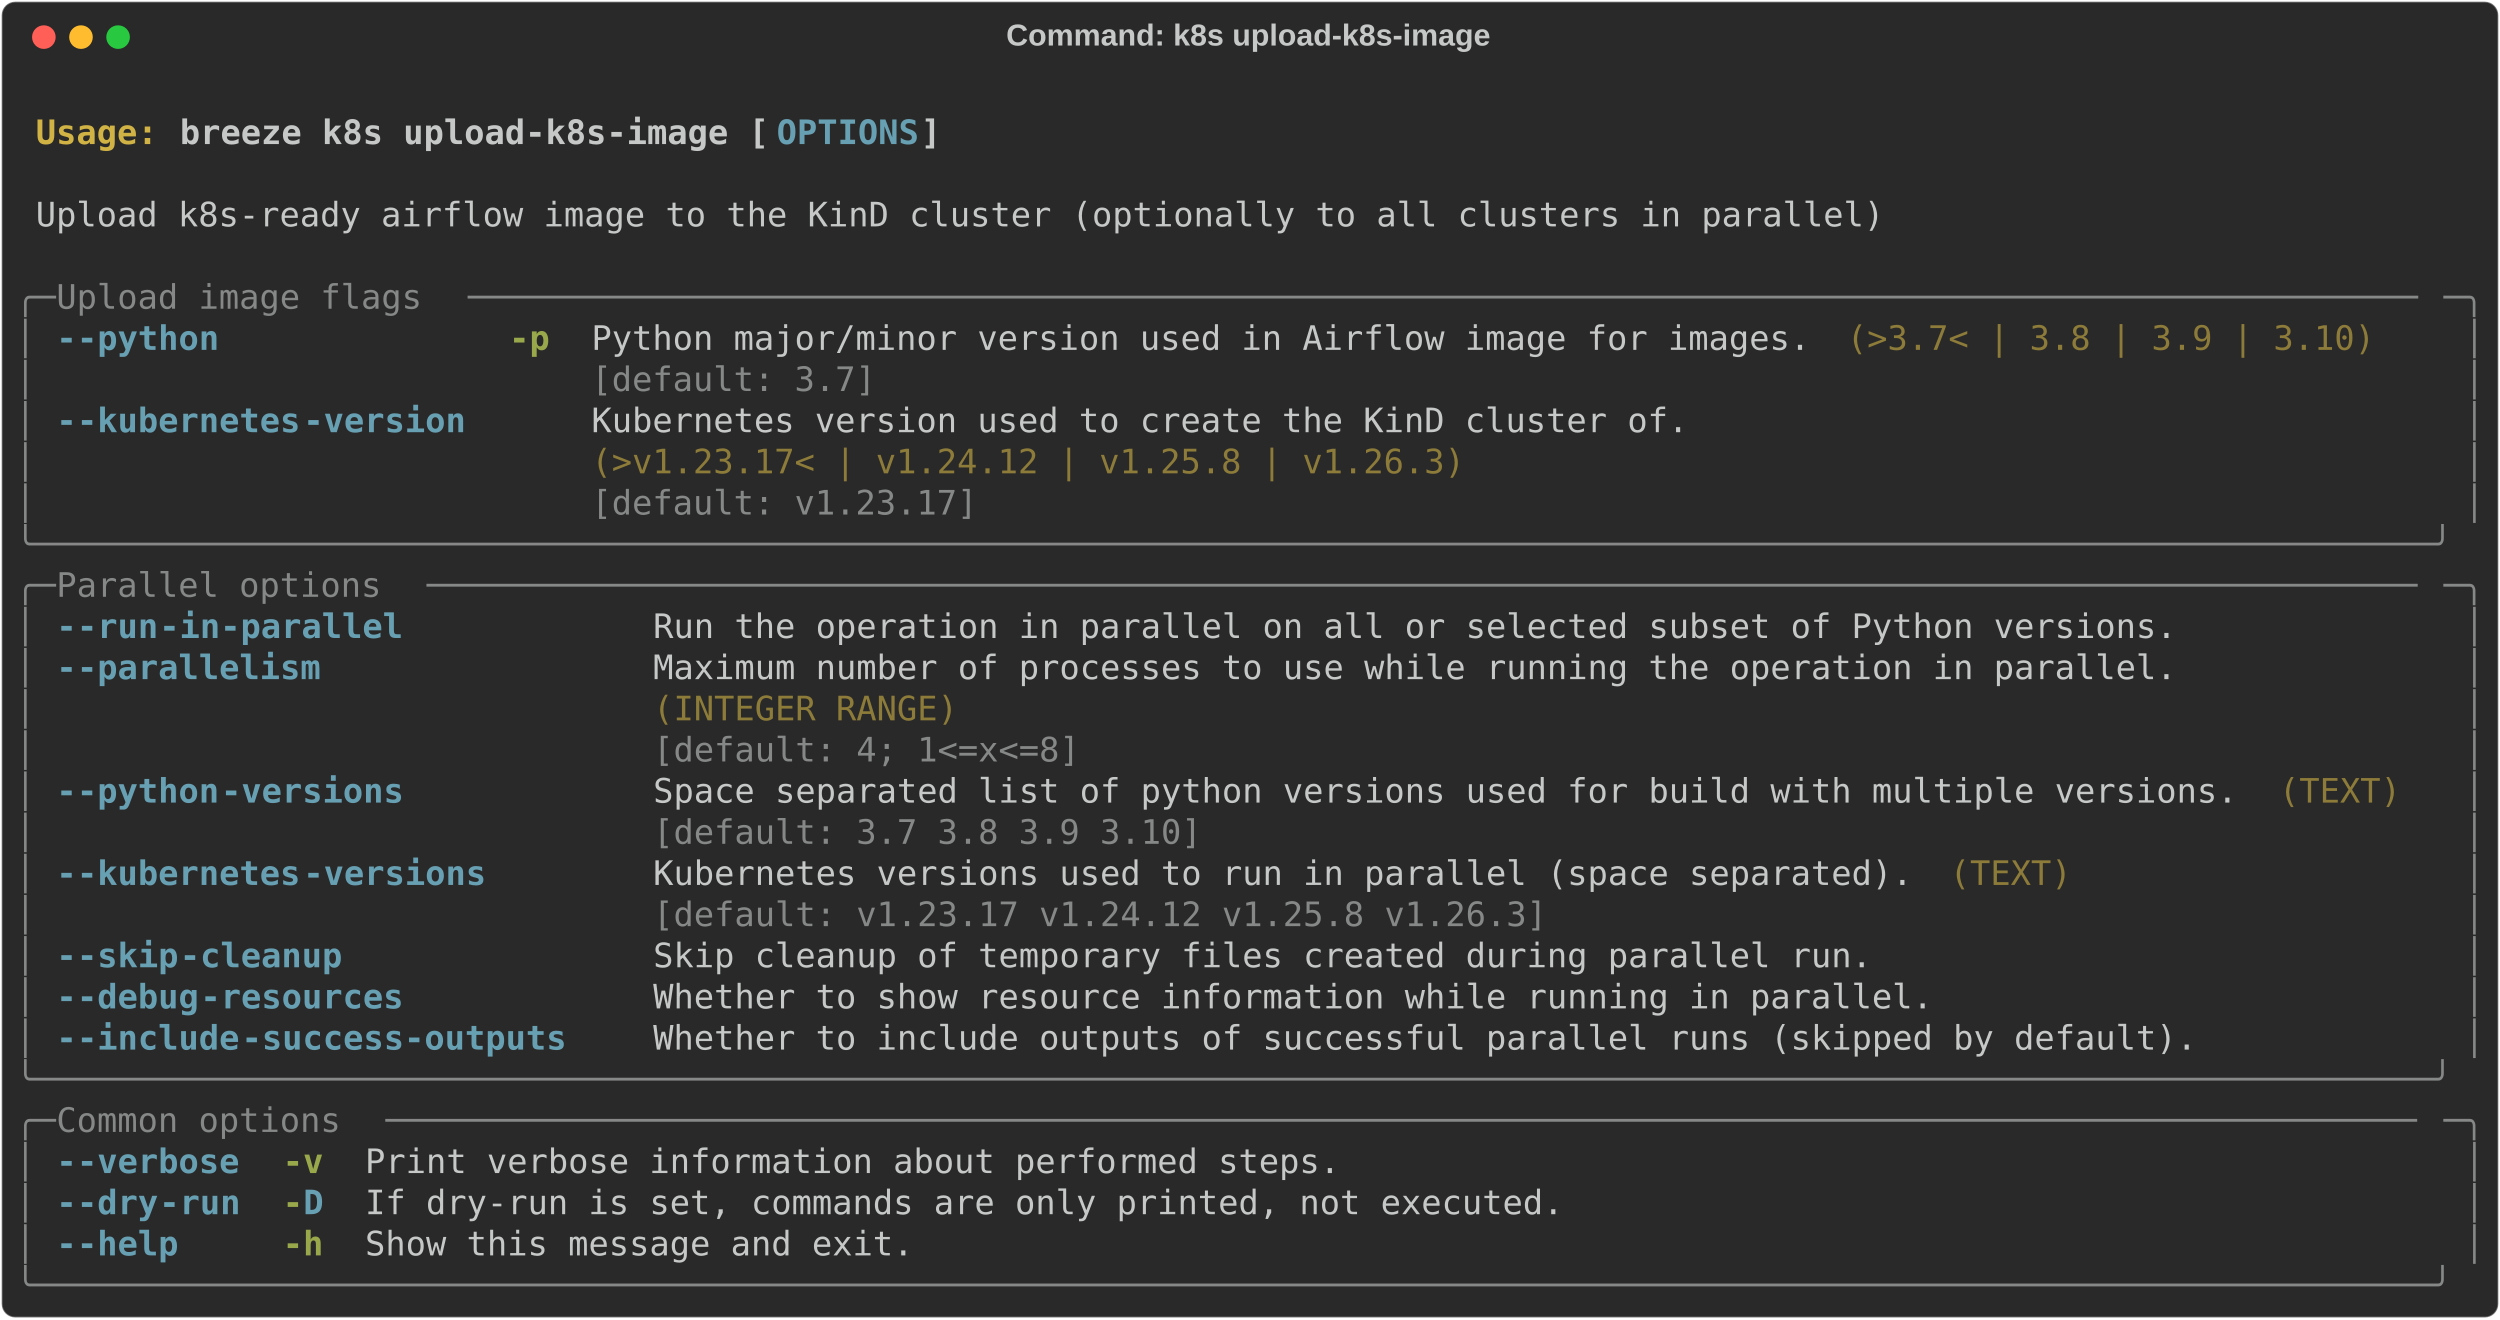
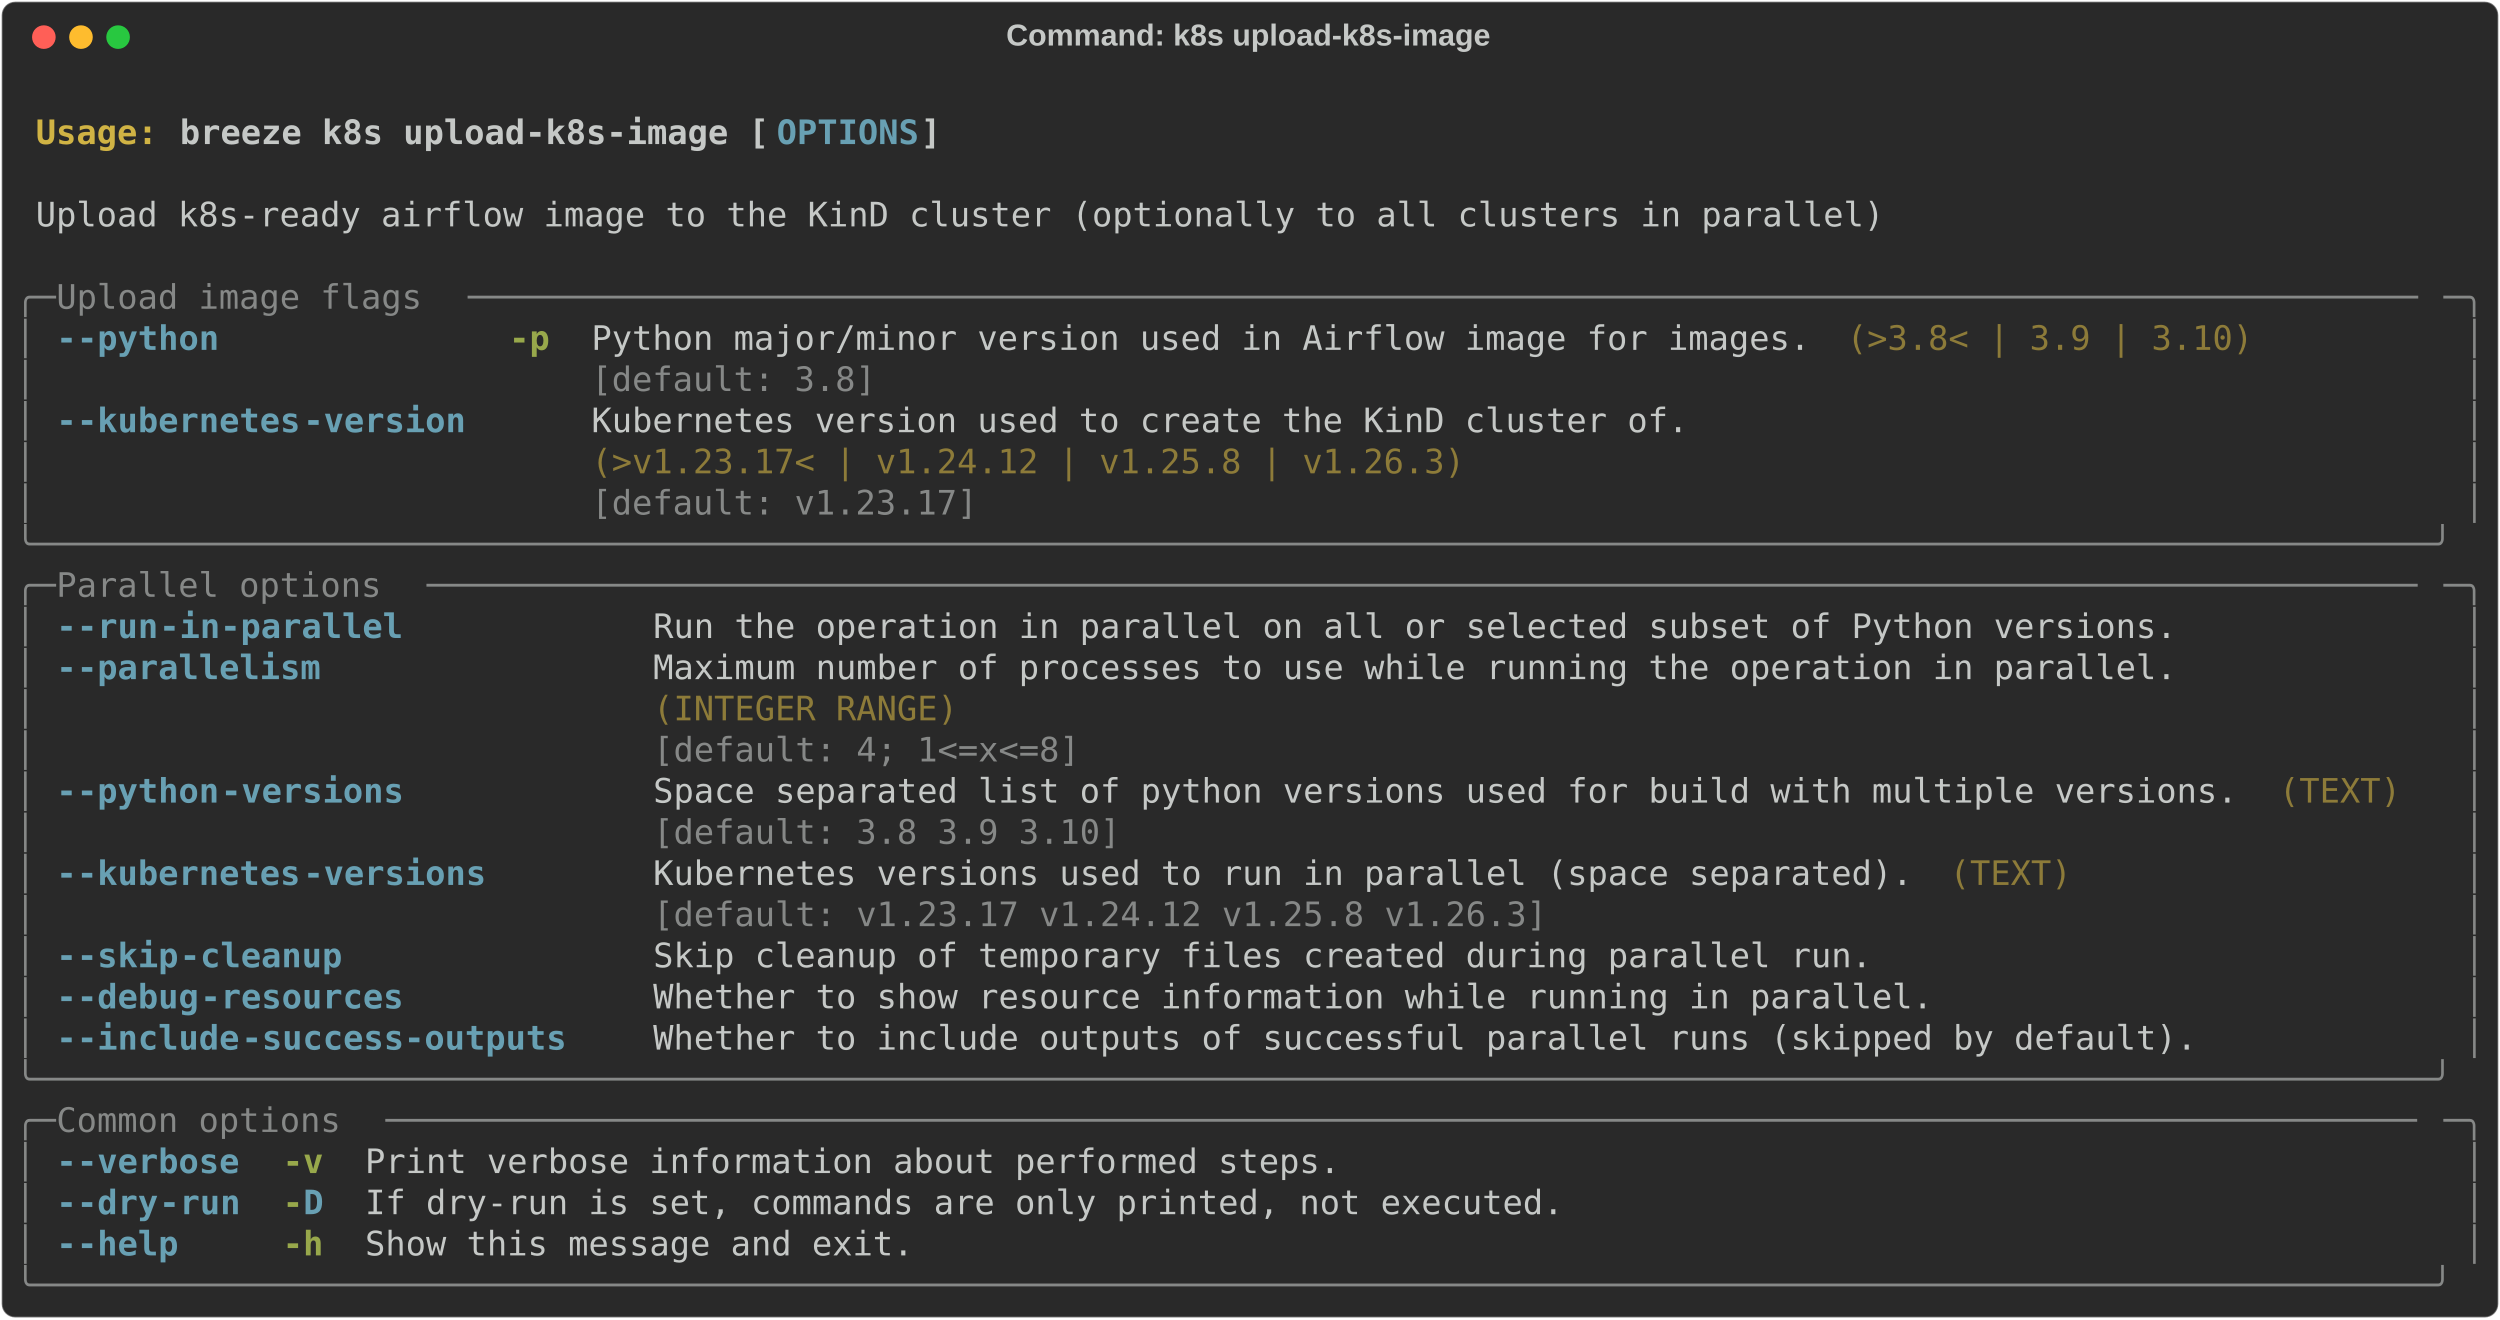
<svg xmlns="http://www.w3.org/2000/svg" class="rich-terminal" viewBox="0 0 1482 782.0">
  <style>

    @font-face {
        font-family: "Fira Code";
        src: local("FiraCode-Regular"),
                url("https://cdnjs.cloudflare.com/ajax/libs/firacode/6.2.0/woff2/FiraCode-Regular.woff2") format("woff2"),
                url("https://cdnjs.cloudflare.com/ajax/libs/firacode/6.2.0/woff/FiraCode-Regular.woff") format("woff");
        font-style: normal;
        font-weight: 400;
    }
    @font-face {
        font-family: "Fira Code";
        src: local("FiraCode-Bold"),
                url("https://cdnjs.cloudflare.com/ajax/libs/firacode/6.2.0/woff2/FiraCode-Bold.woff2") format("woff2"),
                url("https://cdnjs.cloudflare.com/ajax/libs/firacode/6.2.0/woff/FiraCode-Bold.woff") format("woff");
        font-style: bold;
        font-weight: 700;
    }

    .breeze-k8s-upload-k8s-image-matrix {
        font-family: Fira Code, monospace;
        font-size: 20px;
        line-height: 24.4px;
        font-variant-east-asian: full-width;
    }

    .breeze-k8s-upload-k8s-image-title {
        font-size: 18px;
        font-weight: bold;
        font-family: arial;
    }

    .breeze-k8s-upload-k8s-image-r1 { fill: #c5c8c6;font-weight: bold }
.breeze-k8s-upload-k8s-image-r2 { fill: #c5c8c6 }
.breeze-k8s-upload-k8s-image-r3 { fill: #d0b344;font-weight: bold }
.breeze-k8s-upload-k8s-image-r4 { fill: #68a0b3;font-weight: bold }
.breeze-k8s-upload-k8s-image-r5 { fill: #868887 }
.breeze-k8s-upload-k8s-image-r6 { fill: #98a84b;font-weight: bold }
.breeze-k8s-upload-k8s-image-r7 { fill: #8d7b39 }
    </style>
  <defs>
    <clipPath id="breeze-k8s-upload-k8s-image-clip-terminal">
      <rect x="0" y="0" width="1463.0" height="731.0" />
    </clipPath>
    <clipPath id="breeze-k8s-upload-k8s-image-line-0">
      <rect x="0" y="1.5" width="1464" height="24.65" />
    </clipPath>
    <clipPath id="breeze-k8s-upload-k8s-image-line-1">
      <rect x="0" y="25.9" width="1464" height="24.65" />
    </clipPath>
    <clipPath id="breeze-k8s-upload-k8s-image-line-2">
      <rect x="0" y="50.3" width="1464" height="24.65" />
    </clipPath>
    <clipPath id="breeze-k8s-upload-k8s-image-line-3">
      <rect x="0" y="74.7" width="1464" height="24.65" />
    </clipPath>
    <clipPath id="breeze-k8s-upload-k8s-image-line-4">
      <rect x="0" y="99.1" width="1464" height="24.65" />
    </clipPath>
    <clipPath id="breeze-k8s-upload-k8s-image-line-5">
      <rect x="0" y="123.5" width="1464" height="24.65" />
    </clipPath>
    <clipPath id="breeze-k8s-upload-k8s-image-line-6">
      <rect x="0" y="147.9" width="1464" height="24.65" />
    </clipPath>
    <clipPath id="breeze-k8s-upload-k8s-image-line-7">
      <rect x="0" y="172.3" width="1464" height="24.65" />
    </clipPath>
    <clipPath id="breeze-k8s-upload-k8s-image-line-8">
      <rect x="0" y="196.7" width="1464" height="24.65" />
    </clipPath>
    <clipPath id="breeze-k8s-upload-k8s-image-line-9">
      <rect x="0" y="221.1" width="1464" height="24.65" />
    </clipPath>
    <clipPath id="breeze-k8s-upload-k8s-image-line-10">
      <rect x="0" y="245.5" width="1464" height="24.65" />
    </clipPath>
    <clipPath id="breeze-k8s-upload-k8s-image-line-11">
      <rect x="0" y="269.9" width="1464" height="24.65" />
    </clipPath>
    <clipPath id="breeze-k8s-upload-k8s-image-line-12">
      <rect x="0" y="294.3" width="1464" height="24.65" />
    </clipPath>
    <clipPath id="breeze-k8s-upload-k8s-image-line-13">
      <rect x="0" y="318.7" width="1464" height="24.65" />
    </clipPath>
    <clipPath id="breeze-k8s-upload-k8s-image-line-14">
      <rect x="0" y="343.1" width="1464" height="24.65" />
    </clipPath>
    <clipPath id="breeze-k8s-upload-k8s-image-line-15">
      <rect x="0" y="367.5" width="1464" height="24.65" />
    </clipPath>
    <clipPath id="breeze-k8s-upload-k8s-image-line-16">
      <rect x="0" y="391.9" width="1464" height="24.65" />
    </clipPath>
    <clipPath id="breeze-k8s-upload-k8s-image-line-17">
      <rect x="0" y="416.3" width="1464" height="24.65" />
    </clipPath>
    <clipPath id="breeze-k8s-upload-k8s-image-line-18">
      <rect x="0" y="440.7" width="1464" height="24.65" />
    </clipPath>
    <clipPath id="breeze-k8s-upload-k8s-image-line-19">
      <rect x="0" y="465.1" width="1464" height="24.65" />
    </clipPath>
    <clipPath id="breeze-k8s-upload-k8s-image-line-20">
      <rect x="0" y="489.5" width="1464" height="24.65" />
    </clipPath>
    <clipPath id="breeze-k8s-upload-k8s-image-line-21">
      <rect x="0" y="513.9" width="1464" height="24.65" />
    </clipPath>
    <clipPath id="breeze-k8s-upload-k8s-image-line-22">
      <rect x="0" y="538.3" width="1464" height="24.65" />
    </clipPath>
    <clipPath id="breeze-k8s-upload-k8s-image-line-23">
      <rect x="0" y="562.7" width="1464" height="24.65" />
    </clipPath>
    <clipPath id="breeze-k8s-upload-k8s-image-line-24">
      <rect x="0" y="587.1" width="1464" height="24.65" />
    </clipPath>
    <clipPath id="breeze-k8s-upload-k8s-image-line-25">
      <rect x="0" y="611.5" width="1464" height="24.65" />
    </clipPath>
    <clipPath id="breeze-k8s-upload-k8s-image-line-26">
      <rect x="0" y="635.9" width="1464" height="24.65" />
    </clipPath>
    <clipPath id="breeze-k8s-upload-k8s-image-line-27">
      <rect x="0" y="660.3" width="1464" height="24.65" />
    </clipPath>
    <clipPath id="breeze-k8s-upload-k8s-image-line-28">
      <rect x="0" y="684.7" width="1464" height="24.65" />
    </clipPath>
  </defs>
  <rect fill="#292929" stroke="rgba(255,255,255,0.35)" stroke-width="1" x="1" y="1" width="1480" height="780" rx="8" />
  <text class="breeze-k8s-upload-k8s-image-title" fill="#c5c8c6" text-anchor="middle" x="740" y="27">Command: k8s upload-k8s-image</text>
  <g transform="translate(26,22)">
    <circle cx="0" cy="0" r="7" fill="#ff5f57" />
    <circle cx="22" cy="0" r="7" fill="#febc2e" />
    <circle cx="44" cy="0" r="7" fill="#28c840" />
  </g>
  <g transform="translate(9, 41)" clip-path="url(#breeze-k8s-upload-k8s-image-clip-terminal)">
    <g class="breeze-k8s-upload-k8s-image-matrix">
      <text class="breeze-k8s-upload-k8s-image-r2" x="1464" y="20" textLength="12.2" clip-path="url(#breeze-k8s-upload-k8s-image-line-0)">
</text>
      <text class="breeze-k8s-upload-k8s-image-r3" x="12.2" y="44.4" textLength="85.4" clip-path="url(#breeze-k8s-upload-k8s-image-line-1)">Usage: </text>
      <text class="breeze-k8s-upload-k8s-image-r1" x="97.6" y="44.4" textLength="353.8" clip-path="url(#breeze-k8s-upload-k8s-image-line-1)">breeze k8s upload-k8s-image [</text>
      <text class="breeze-k8s-upload-k8s-image-r4" x="451.4" y="44.4" textLength="85.4" clip-path="url(#breeze-k8s-upload-k8s-image-line-1)">OPTIONS</text>
      <text class="breeze-k8s-upload-k8s-image-r1" x="536.8" y="44.4" textLength="12.2" clip-path="url(#breeze-k8s-upload-k8s-image-line-1)">]</text>
      <text class="breeze-k8s-upload-k8s-image-r2" x="1464" y="44.4" textLength="12.2" clip-path="url(#breeze-k8s-upload-k8s-image-line-1)">
</text>
      <text class="breeze-k8s-upload-k8s-image-r2" x="1464" y="68.8" textLength="12.2" clip-path="url(#breeze-k8s-upload-k8s-image-line-2)">
</text>
      <text class="breeze-k8s-upload-k8s-image-r2" x="12.2" y="93.2" textLength="1110.2" clip-path="url(#breeze-k8s-upload-k8s-image-line-3)">Upload k8s-ready airflow image to the KinD cluster (optionally to all clusters in parallel)</text>
      <text class="breeze-k8s-upload-k8s-image-r2" x="1464" y="93.2" textLength="12.2" clip-path="url(#breeze-k8s-upload-k8s-image-line-3)">
</text>
      <text class="breeze-k8s-upload-k8s-image-r2" x="1464" y="117.6" textLength="12.2" clip-path="url(#breeze-k8s-upload-k8s-image-line-4)">
</text>
      <text class="breeze-k8s-upload-k8s-image-r5" x="0" y="142" textLength="24.4" clip-path="url(#breeze-k8s-upload-k8s-image-line-5)">╭─</text>
      <text class="breeze-k8s-upload-k8s-image-r5" x="24.4" y="142" textLength="244" clip-path="url(#breeze-k8s-upload-k8s-image-line-5)"> Upload image flags </text>
      <text class="breeze-k8s-upload-k8s-image-r5" x="268.4" y="142" textLength="1171.2" clip-path="url(#breeze-k8s-upload-k8s-image-line-5)">────────────────────────────────────────────────────────────────────────────────────────────────</text>
      <text class="breeze-k8s-upload-k8s-image-r5" x="1439.6" y="142" textLength="24.4" clip-path="url(#breeze-k8s-upload-k8s-image-line-5)">─╮</text>
      <text class="breeze-k8s-upload-k8s-image-r2" x="1464" y="142" textLength="12.2" clip-path="url(#breeze-k8s-upload-k8s-image-line-5)">
</text>
      <text class="breeze-k8s-upload-k8s-image-r5" x="0" y="166.4" textLength="12.2" clip-path="url(#breeze-k8s-upload-k8s-image-line-6)">│</text>
      <text class="breeze-k8s-upload-k8s-image-r4" x="24.4" y="166.4" textLength="12.2" clip-path="url(#breeze-k8s-upload-k8s-image-line-6)">-</text>
      <text class="breeze-k8s-upload-k8s-image-r4" x="36.6" y="166.4" textLength="85.4" clip-path="url(#breeze-k8s-upload-k8s-image-line-6)">-python</text>
      <text class="breeze-k8s-upload-k8s-image-r6" x="292.8" y="166.4" textLength="24.4" clip-path="url(#breeze-k8s-upload-k8s-image-line-6)">-p</text>
      <text class="breeze-k8s-upload-k8s-image-r2" x="341.6" y="166.4" textLength="732" clip-path="url(#breeze-k8s-upload-k8s-image-line-6)">Python major/minor version used in Airflow image for images.</text>
-       <text class="breeze-k8s-upload-k8s-image-r7" x="1085.8" y="166.4" textLength="317.2" clip-path="url(#breeze-k8s-upload-k8s-image-line-6)">(&gt;3.7&lt; | 3.8 | 3.9 | 3.10)</text>
+       <text class="breeze-k8s-upload-k8s-image-r7" x="1085.8" y="166.4" textLength="244" clip-path="url(#breeze-k8s-upload-k8s-image-line-6)">(&gt;3.8&lt; | 3.9 | 3.10)</text>
      <text class="breeze-k8s-upload-k8s-image-r5" x="1451.8" y="166.4" textLength="12.2" clip-path="url(#breeze-k8s-upload-k8s-image-line-6)">│</text>
      <text class="breeze-k8s-upload-k8s-image-r2" x="1464" y="166.4" textLength="12.2" clip-path="url(#breeze-k8s-upload-k8s-image-line-6)">
</text>
      <text class="breeze-k8s-upload-k8s-image-r5" x="0" y="190.8" textLength="12.2" clip-path="url(#breeze-k8s-upload-k8s-image-line-7)">│</text>
-       <text class="breeze-k8s-upload-k8s-image-r5" x="341.6" y="190.8" textLength="732" clip-path="url(#breeze-k8s-upload-k8s-image-line-7)">[default: 3.7]                                              </text>
+       <text class="breeze-k8s-upload-k8s-image-r5" x="341.6" y="190.8" textLength="732" clip-path="url(#breeze-k8s-upload-k8s-image-line-7)">[default: 3.8]                                              </text>
      <text class="breeze-k8s-upload-k8s-image-r5" x="1451.8" y="190.8" textLength="12.2" clip-path="url(#breeze-k8s-upload-k8s-image-line-7)">│</text>
      <text class="breeze-k8s-upload-k8s-image-r2" x="1464" y="190.8" textLength="12.2" clip-path="url(#breeze-k8s-upload-k8s-image-line-7)">
</text>
      <text class="breeze-k8s-upload-k8s-image-r5" x="0" y="215.2" textLength="12.2" clip-path="url(#breeze-k8s-upload-k8s-image-line-8)">│</text>
      <text class="breeze-k8s-upload-k8s-image-r4" x="24.4" y="215.2" textLength="12.2" clip-path="url(#breeze-k8s-upload-k8s-image-line-8)">-</text>
      <text class="breeze-k8s-upload-k8s-image-r4" x="36.6" y="215.2" textLength="134.2" clip-path="url(#breeze-k8s-upload-k8s-image-line-8)">-kubernetes</text>
      <text class="breeze-k8s-upload-k8s-image-r4" x="170.8" y="215.2" textLength="97.6" clip-path="url(#breeze-k8s-upload-k8s-image-line-8)">-version</text>
      <text class="breeze-k8s-upload-k8s-image-r2" x="341.6" y="215.2" textLength="658.8" clip-path="url(#breeze-k8s-upload-k8s-image-line-8)">Kubernetes version used to create the KinD cluster of.</text>
      <text class="breeze-k8s-upload-k8s-image-r5" x="1451.8" y="215.2" textLength="12.2" clip-path="url(#breeze-k8s-upload-k8s-image-line-8)">│</text>
      <text class="breeze-k8s-upload-k8s-image-r2" x="1464" y="215.2" textLength="12.2" clip-path="url(#breeze-k8s-upload-k8s-image-line-8)">
</text>
      <text class="breeze-k8s-upload-k8s-image-r5" x="0" y="239.6" textLength="12.2" clip-path="url(#breeze-k8s-upload-k8s-image-line-9)">│</text>
      <text class="breeze-k8s-upload-k8s-image-r7" x="341.6" y="239.6" textLength="658.8" clip-path="url(#breeze-k8s-upload-k8s-image-line-9)">(&gt;v1.23.17&lt; | v1.24.12 | v1.25.8 | v1.26.3)           </text>
      <text class="breeze-k8s-upload-k8s-image-r5" x="1451.8" y="239.6" textLength="12.2" clip-path="url(#breeze-k8s-upload-k8s-image-line-9)">│</text>
      <text class="breeze-k8s-upload-k8s-image-r2" x="1464" y="239.6" textLength="12.2" clip-path="url(#breeze-k8s-upload-k8s-image-line-9)">
</text>
      <text class="breeze-k8s-upload-k8s-image-r5" x="0" y="264" textLength="12.2" clip-path="url(#breeze-k8s-upload-k8s-image-line-10)">│</text>
      <text class="breeze-k8s-upload-k8s-image-r5" x="341.6" y="264" textLength="658.8" clip-path="url(#breeze-k8s-upload-k8s-image-line-10)">[default: v1.23.17]                                   </text>
      <text class="breeze-k8s-upload-k8s-image-r5" x="1451.8" y="264" textLength="12.2" clip-path="url(#breeze-k8s-upload-k8s-image-line-10)">│</text>
      <text class="breeze-k8s-upload-k8s-image-r2" x="1464" y="264" textLength="12.2" clip-path="url(#breeze-k8s-upload-k8s-image-line-10)">
</text>
      <text class="breeze-k8s-upload-k8s-image-r5" x="0" y="288.4" textLength="1464" clip-path="url(#breeze-k8s-upload-k8s-image-line-11)">╰──────────────────────────────────────────────────────────────────────────────────────────────────────────────────────╯</text>
      <text class="breeze-k8s-upload-k8s-image-r2" x="1464" y="288.4" textLength="12.2" clip-path="url(#breeze-k8s-upload-k8s-image-line-11)">
</text>
      <text class="breeze-k8s-upload-k8s-image-r5" x="0" y="312.8" textLength="24.4" clip-path="url(#breeze-k8s-upload-k8s-image-line-12)">╭─</text>
      <text class="breeze-k8s-upload-k8s-image-r5" x="24.4" y="312.8" textLength="219.6" clip-path="url(#breeze-k8s-upload-k8s-image-line-12)"> Parallel options </text>
      <text class="breeze-k8s-upload-k8s-image-r5" x="244" y="312.8" textLength="1195.6" clip-path="url(#breeze-k8s-upload-k8s-image-line-12)">──────────────────────────────────────────────────────────────────────────────────────────────────</text>
      <text class="breeze-k8s-upload-k8s-image-r5" x="1439.6" y="312.8" textLength="24.4" clip-path="url(#breeze-k8s-upload-k8s-image-line-12)">─╮</text>
      <text class="breeze-k8s-upload-k8s-image-r2" x="1464" y="312.8" textLength="12.2" clip-path="url(#breeze-k8s-upload-k8s-image-line-12)">
</text>
      <text class="breeze-k8s-upload-k8s-image-r5" x="0" y="337.2" textLength="12.2" clip-path="url(#breeze-k8s-upload-k8s-image-line-13)">│</text>
      <text class="breeze-k8s-upload-k8s-image-r4" x="24.4" y="337.2" textLength="12.2" clip-path="url(#breeze-k8s-upload-k8s-image-line-13)">-</text>
      <text class="breeze-k8s-upload-k8s-image-r4" x="36.6" y="337.2" textLength="48.8" clip-path="url(#breeze-k8s-upload-k8s-image-line-13)">-run</text>
      <text class="breeze-k8s-upload-k8s-image-r4" x="85.4" y="337.2" textLength="146.4" clip-path="url(#breeze-k8s-upload-k8s-image-line-13)">-in-parallel</text>
      <text class="breeze-k8s-upload-k8s-image-r2" x="378.2" y="337.2" textLength="915" clip-path="url(#breeze-k8s-upload-k8s-image-line-13)">Run the operation in parallel on all or selected subset of Python versions.</text>
      <text class="breeze-k8s-upload-k8s-image-r5" x="1451.8" y="337.2" textLength="12.2" clip-path="url(#breeze-k8s-upload-k8s-image-line-13)">│</text>
      <text class="breeze-k8s-upload-k8s-image-r2" x="1464" y="337.2" textLength="12.2" clip-path="url(#breeze-k8s-upload-k8s-image-line-13)">
</text>
      <text class="breeze-k8s-upload-k8s-image-r5" x="0" y="361.6" textLength="12.2" clip-path="url(#breeze-k8s-upload-k8s-image-line-14)">│</text>
      <text class="breeze-k8s-upload-k8s-image-r4" x="24.4" y="361.6" textLength="12.2" clip-path="url(#breeze-k8s-upload-k8s-image-line-14)">-</text>
      <text class="breeze-k8s-upload-k8s-image-r4" x="36.6" y="361.6" textLength="146.4" clip-path="url(#breeze-k8s-upload-k8s-image-line-14)">-parallelism</text>
      <text class="breeze-k8s-upload-k8s-image-r2" x="378.2" y="361.6" textLength="915" clip-path="url(#breeze-k8s-upload-k8s-image-line-14)">Maximum number of processes to use while running the operation in parallel.</text>
      <text class="breeze-k8s-upload-k8s-image-r5" x="1451.8" y="361.6" textLength="12.2" clip-path="url(#breeze-k8s-upload-k8s-image-line-14)">│</text>
      <text class="breeze-k8s-upload-k8s-image-r2" x="1464" y="361.6" textLength="12.2" clip-path="url(#breeze-k8s-upload-k8s-image-line-14)">
</text>
      <text class="breeze-k8s-upload-k8s-image-r5" x="0" y="386" textLength="12.2" clip-path="url(#breeze-k8s-upload-k8s-image-line-15)">│</text>
      <text class="breeze-k8s-upload-k8s-image-r7" x="378.2" y="386" textLength="915" clip-path="url(#breeze-k8s-upload-k8s-image-line-15)">(INTEGER RANGE)                                                            </text>
      <text class="breeze-k8s-upload-k8s-image-r5" x="1451.8" y="386" textLength="12.2" clip-path="url(#breeze-k8s-upload-k8s-image-line-15)">│</text>
      <text class="breeze-k8s-upload-k8s-image-r2" x="1464" y="386" textLength="12.2" clip-path="url(#breeze-k8s-upload-k8s-image-line-15)">
</text>
      <text class="breeze-k8s-upload-k8s-image-r5" x="0" y="410.4" textLength="12.2" clip-path="url(#breeze-k8s-upload-k8s-image-line-16)">│</text>
      <text class="breeze-k8s-upload-k8s-image-r5" x="378.2" y="410.4" textLength="915" clip-path="url(#breeze-k8s-upload-k8s-image-line-16)">[default: 4; 1&lt;=x&lt;=8]                                                      </text>
      <text class="breeze-k8s-upload-k8s-image-r5" x="1451.8" y="410.4" textLength="12.2" clip-path="url(#breeze-k8s-upload-k8s-image-line-16)">│</text>
      <text class="breeze-k8s-upload-k8s-image-r2" x="1464" y="410.4" textLength="12.2" clip-path="url(#breeze-k8s-upload-k8s-image-line-16)">
</text>
      <text class="breeze-k8s-upload-k8s-image-r5" x="0" y="434.8" textLength="12.2" clip-path="url(#breeze-k8s-upload-k8s-image-line-17)">│</text>
      <text class="breeze-k8s-upload-k8s-image-r4" x="24.4" y="434.8" textLength="12.2" clip-path="url(#breeze-k8s-upload-k8s-image-line-17)">-</text>
      <text class="breeze-k8s-upload-k8s-image-r4" x="36.6" y="434.8" textLength="85.4" clip-path="url(#breeze-k8s-upload-k8s-image-line-17)">-python</text>
      <text class="breeze-k8s-upload-k8s-image-r4" x="122" y="434.8" textLength="109.8" clip-path="url(#breeze-k8s-upload-k8s-image-line-17)">-versions</text>
      <text class="breeze-k8s-upload-k8s-image-r2" x="378.2" y="434.8" textLength="951.6" clip-path="url(#breeze-k8s-upload-k8s-image-line-17)">Space separated list of python versions used for build with multiple versions.</text>
      <text class="breeze-k8s-upload-k8s-image-r7" x="1342" y="434.8" textLength="73.2" clip-path="url(#breeze-k8s-upload-k8s-image-line-17)">(TEXT)</text>
      <text class="breeze-k8s-upload-k8s-image-r5" x="1451.8" y="434.8" textLength="12.2" clip-path="url(#breeze-k8s-upload-k8s-image-line-17)">│</text>
      <text class="breeze-k8s-upload-k8s-image-r2" x="1464" y="434.8" textLength="12.2" clip-path="url(#breeze-k8s-upload-k8s-image-line-17)">
</text>
      <text class="breeze-k8s-upload-k8s-image-r5" x="0" y="459.2" textLength="12.2" clip-path="url(#breeze-k8s-upload-k8s-image-line-18)">│</text>
-       <text class="breeze-k8s-upload-k8s-image-r5" x="378.2" y="459.2" textLength="951.6" clip-path="url(#breeze-k8s-upload-k8s-image-line-18)">[default: 3.7 3.8 3.9 3.10]                                                   </text>
+       <text class="breeze-k8s-upload-k8s-image-r5" x="378.2" y="459.2" textLength="951.6" clip-path="url(#breeze-k8s-upload-k8s-image-line-18)">[default: 3.8 3.9 3.10]                                                       </text>
      <text class="breeze-k8s-upload-k8s-image-r5" x="1451.8" y="459.2" textLength="12.2" clip-path="url(#breeze-k8s-upload-k8s-image-line-18)">│</text>
      <text class="breeze-k8s-upload-k8s-image-r2" x="1464" y="459.2" textLength="12.2" clip-path="url(#breeze-k8s-upload-k8s-image-line-18)">
</text>
      <text class="breeze-k8s-upload-k8s-image-r5" x="0" y="483.6" textLength="12.2" clip-path="url(#breeze-k8s-upload-k8s-image-line-19)">│</text>
      <text class="breeze-k8s-upload-k8s-image-r4" x="24.4" y="483.6" textLength="12.2" clip-path="url(#breeze-k8s-upload-k8s-image-line-19)">-</text>
      <text class="breeze-k8s-upload-k8s-image-r4" x="36.6" y="483.6" textLength="134.2" clip-path="url(#breeze-k8s-upload-k8s-image-line-19)">-kubernetes</text>
      <text class="breeze-k8s-upload-k8s-image-r4" x="170.8" y="483.6" textLength="109.8" clip-path="url(#breeze-k8s-upload-k8s-image-line-19)">-versions</text>
      <text class="breeze-k8s-upload-k8s-image-r2" x="378.2" y="483.6" textLength="756.4" clip-path="url(#breeze-k8s-upload-k8s-image-line-19)">Kubernetes versions used to run in parallel (space separated).</text>
      <text class="breeze-k8s-upload-k8s-image-r7" x="1146.8" y="483.6" textLength="73.2" clip-path="url(#breeze-k8s-upload-k8s-image-line-19)">(TEXT)</text>
      <text class="breeze-k8s-upload-k8s-image-r5" x="1451.8" y="483.6" textLength="12.2" clip-path="url(#breeze-k8s-upload-k8s-image-line-19)">│</text>
      <text class="breeze-k8s-upload-k8s-image-r2" x="1464" y="483.6" textLength="12.2" clip-path="url(#breeze-k8s-upload-k8s-image-line-19)">
</text>
      <text class="breeze-k8s-upload-k8s-image-r5" x="0" y="508" textLength="12.2" clip-path="url(#breeze-k8s-upload-k8s-image-line-20)">│</text>
      <text class="breeze-k8s-upload-k8s-image-r5" x="378.2" y="508" textLength="756.4" clip-path="url(#breeze-k8s-upload-k8s-image-line-20)">[default: v1.23.17 v1.24.12 v1.25.8 v1.26.3]                  </text>
      <text class="breeze-k8s-upload-k8s-image-r5" x="1451.8" y="508" textLength="12.2" clip-path="url(#breeze-k8s-upload-k8s-image-line-20)">│</text>
      <text class="breeze-k8s-upload-k8s-image-r2" x="1464" y="508" textLength="12.2" clip-path="url(#breeze-k8s-upload-k8s-image-line-20)">
</text>
      <text class="breeze-k8s-upload-k8s-image-r5" x="0" y="532.4" textLength="12.2" clip-path="url(#breeze-k8s-upload-k8s-image-line-21)">│</text>
      <text class="breeze-k8s-upload-k8s-image-r4" x="24.4" y="532.4" textLength="12.2" clip-path="url(#breeze-k8s-upload-k8s-image-line-21)">-</text>
      <text class="breeze-k8s-upload-k8s-image-r4" x="36.6" y="532.4" textLength="61" clip-path="url(#breeze-k8s-upload-k8s-image-line-21)">-skip</text>
      <text class="breeze-k8s-upload-k8s-image-r4" x="97.6" y="532.4" textLength="97.6" clip-path="url(#breeze-k8s-upload-k8s-image-line-21)">-cleanup</text>
      <text class="breeze-k8s-upload-k8s-image-r2" x="378.2" y="532.4" textLength="732" clip-path="url(#breeze-k8s-upload-k8s-image-line-21)">Skip cleanup of temporary files created during parallel run.</text>
      <text class="breeze-k8s-upload-k8s-image-r5" x="1451.8" y="532.4" textLength="12.2" clip-path="url(#breeze-k8s-upload-k8s-image-line-21)">│</text>
      <text class="breeze-k8s-upload-k8s-image-r2" x="1464" y="532.4" textLength="12.2" clip-path="url(#breeze-k8s-upload-k8s-image-line-21)">
</text>
      <text class="breeze-k8s-upload-k8s-image-r5" x="0" y="556.8" textLength="12.2" clip-path="url(#breeze-k8s-upload-k8s-image-line-22)">│</text>
      <text class="breeze-k8s-upload-k8s-image-r4" x="24.4" y="556.8" textLength="12.2" clip-path="url(#breeze-k8s-upload-k8s-image-line-22)">-</text>
      <text class="breeze-k8s-upload-k8s-image-r4" x="36.6" y="556.8" textLength="73.2" clip-path="url(#breeze-k8s-upload-k8s-image-line-22)">-debug</text>
      <text class="breeze-k8s-upload-k8s-image-r4" x="109.8" y="556.8" textLength="122" clip-path="url(#breeze-k8s-upload-k8s-image-line-22)">-resources</text>
      <text class="breeze-k8s-upload-k8s-image-r2" x="378.2" y="556.8" textLength="768.6" clip-path="url(#breeze-k8s-upload-k8s-image-line-22)">Whether to show resource information while running in parallel.</text>
      <text class="breeze-k8s-upload-k8s-image-r5" x="1451.8" y="556.8" textLength="12.2" clip-path="url(#breeze-k8s-upload-k8s-image-line-22)">│</text>
      <text class="breeze-k8s-upload-k8s-image-r2" x="1464" y="556.8" textLength="12.2" clip-path="url(#breeze-k8s-upload-k8s-image-line-22)">
</text>
      <text class="breeze-k8s-upload-k8s-image-r5" x="0" y="581.2" textLength="12.2" clip-path="url(#breeze-k8s-upload-k8s-image-line-23)">│</text>
      <text class="breeze-k8s-upload-k8s-image-r4" x="24.4" y="581.2" textLength="12.2" clip-path="url(#breeze-k8s-upload-k8s-image-line-23)">-</text>
      <text class="breeze-k8s-upload-k8s-image-r4" x="36.6" y="581.2" textLength="97.6" clip-path="url(#breeze-k8s-upload-k8s-image-line-23)">-include</text>
      <text class="breeze-k8s-upload-k8s-image-r4" x="134.2" y="581.2" textLength="195.2" clip-path="url(#breeze-k8s-upload-k8s-image-line-23)">-success-outputs</text>
      <text class="breeze-k8s-upload-k8s-image-r2" x="378.2" y="581.2" textLength="927.2" clip-path="url(#breeze-k8s-upload-k8s-image-line-23)">Whether to include outputs of successful parallel runs (skipped by default).</text>
      <text class="breeze-k8s-upload-k8s-image-r5" x="1451.8" y="581.2" textLength="12.2" clip-path="url(#breeze-k8s-upload-k8s-image-line-23)">│</text>
      <text class="breeze-k8s-upload-k8s-image-r2" x="1464" y="581.2" textLength="12.2" clip-path="url(#breeze-k8s-upload-k8s-image-line-23)">
</text>
      <text class="breeze-k8s-upload-k8s-image-r5" x="0" y="605.6" textLength="1464" clip-path="url(#breeze-k8s-upload-k8s-image-line-24)">╰──────────────────────────────────────────────────────────────────────────────────────────────────────────────────────╯</text>
      <text class="breeze-k8s-upload-k8s-image-r2" x="1464" y="605.6" textLength="12.2" clip-path="url(#breeze-k8s-upload-k8s-image-line-24)">
</text>
      <text class="breeze-k8s-upload-k8s-image-r5" x="0" y="630" textLength="24.4" clip-path="url(#breeze-k8s-upload-k8s-image-line-25)">╭─</text>
      <text class="breeze-k8s-upload-k8s-image-r5" x="24.4" y="630" textLength="195.2" clip-path="url(#breeze-k8s-upload-k8s-image-line-25)"> Common options </text>
      <text class="breeze-k8s-upload-k8s-image-r5" x="219.6" y="630" textLength="1220" clip-path="url(#breeze-k8s-upload-k8s-image-line-25)">────────────────────────────────────────────────────────────────────────────────────────────────────</text>
      <text class="breeze-k8s-upload-k8s-image-r5" x="1439.6" y="630" textLength="24.4" clip-path="url(#breeze-k8s-upload-k8s-image-line-25)">─╮</text>
      <text class="breeze-k8s-upload-k8s-image-r2" x="1464" y="630" textLength="12.2" clip-path="url(#breeze-k8s-upload-k8s-image-line-25)">
</text>
      <text class="breeze-k8s-upload-k8s-image-r5" x="0" y="654.4" textLength="12.2" clip-path="url(#breeze-k8s-upload-k8s-image-line-26)">│</text>
      <text class="breeze-k8s-upload-k8s-image-r4" x="24.4" y="654.4" textLength="12.2" clip-path="url(#breeze-k8s-upload-k8s-image-line-26)">-</text>
      <text class="breeze-k8s-upload-k8s-image-r4" x="36.6" y="654.4" textLength="97.6" clip-path="url(#breeze-k8s-upload-k8s-image-line-26)">-verbose</text>
      <text class="breeze-k8s-upload-k8s-image-r6" x="158.6" y="654.4" textLength="24.4" clip-path="url(#breeze-k8s-upload-k8s-image-line-26)">-v</text>
      <text class="breeze-k8s-upload-k8s-image-r2" x="207.4" y="654.4" textLength="585.6" clip-path="url(#breeze-k8s-upload-k8s-image-line-26)">Print verbose information about performed steps.</text>
      <text class="breeze-k8s-upload-k8s-image-r5" x="1451.8" y="654.4" textLength="12.2" clip-path="url(#breeze-k8s-upload-k8s-image-line-26)">│</text>
      <text class="breeze-k8s-upload-k8s-image-r2" x="1464" y="654.4" textLength="12.2" clip-path="url(#breeze-k8s-upload-k8s-image-line-26)">
</text>
      <text class="breeze-k8s-upload-k8s-image-r5" x="0" y="678.8" textLength="12.2" clip-path="url(#breeze-k8s-upload-k8s-image-line-27)">│</text>
      <text class="breeze-k8s-upload-k8s-image-r4" x="24.4" y="678.8" textLength="12.2" clip-path="url(#breeze-k8s-upload-k8s-image-line-27)">-</text>
      <text class="breeze-k8s-upload-k8s-image-r4" x="36.6" y="678.8" textLength="48.8" clip-path="url(#breeze-k8s-upload-k8s-image-line-27)">-dry</text>
      <text class="breeze-k8s-upload-k8s-image-r4" x="85.4" y="678.8" textLength="48.8" clip-path="url(#breeze-k8s-upload-k8s-image-line-27)">-run</text>
      <text class="breeze-k8s-upload-k8s-image-r6" x="158.6" y="678.8" textLength="12.2" clip-path="url(#breeze-k8s-upload-k8s-image-line-27)">-</text>
      <text class="breeze-k8s-upload-k8s-image-r4" x="170.8" y="678.8" textLength="12.2" clip-path="url(#breeze-k8s-upload-k8s-image-line-27)">D</text>
      <text class="breeze-k8s-upload-k8s-image-r2" x="207.4" y="678.8" textLength="719.8" clip-path="url(#breeze-k8s-upload-k8s-image-line-27)">If dry-run is set, commands are only printed, not executed.</text>
      <text class="breeze-k8s-upload-k8s-image-r5" x="1451.8" y="678.8" textLength="12.2" clip-path="url(#breeze-k8s-upload-k8s-image-line-27)">│</text>
      <text class="breeze-k8s-upload-k8s-image-r2" x="1464" y="678.8" textLength="12.2" clip-path="url(#breeze-k8s-upload-k8s-image-line-27)">
</text>
      <text class="breeze-k8s-upload-k8s-image-r5" x="0" y="703.2" textLength="12.2" clip-path="url(#breeze-k8s-upload-k8s-image-line-28)">│</text>
      <text class="breeze-k8s-upload-k8s-image-r4" x="24.4" y="703.2" textLength="12.2" clip-path="url(#breeze-k8s-upload-k8s-image-line-28)">-</text>
      <text class="breeze-k8s-upload-k8s-image-r4" x="36.6" y="703.2" textLength="61" clip-path="url(#breeze-k8s-upload-k8s-image-line-28)">-help</text>
      <text class="breeze-k8s-upload-k8s-image-r6" x="158.6" y="703.2" textLength="24.4" clip-path="url(#breeze-k8s-upload-k8s-image-line-28)">-h</text>
      <text class="breeze-k8s-upload-k8s-image-r2" x="207.4" y="703.2" textLength="329.4" clip-path="url(#breeze-k8s-upload-k8s-image-line-28)">Show this message and exit.</text>
      <text class="breeze-k8s-upload-k8s-image-r5" x="1451.8" y="703.2" textLength="12.2" clip-path="url(#breeze-k8s-upload-k8s-image-line-28)">│</text>
      <text class="breeze-k8s-upload-k8s-image-r2" x="1464" y="703.2" textLength="12.2" clip-path="url(#breeze-k8s-upload-k8s-image-line-28)">
</text>
      <text class="breeze-k8s-upload-k8s-image-r5" x="0" y="727.6" textLength="1464" clip-path="url(#breeze-k8s-upload-k8s-image-line-29)">╰──────────────────────────────────────────────────────────────────────────────────────────────────────────────────────╯</text>
      <text class="breeze-k8s-upload-k8s-image-r2" x="1464" y="727.6" textLength="12.2" clip-path="url(#breeze-k8s-upload-k8s-image-line-29)">
</text>
    </g>
  </g>
</svg>
